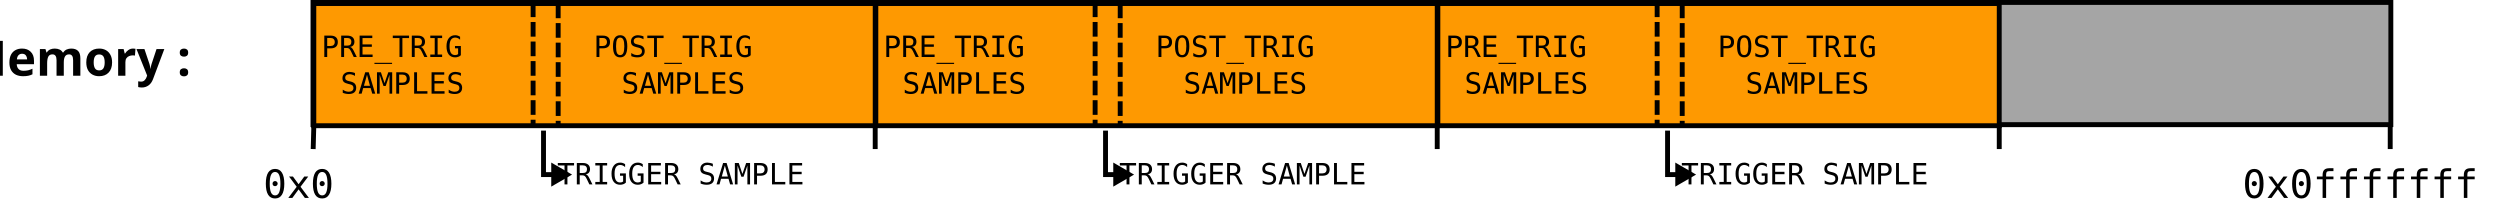
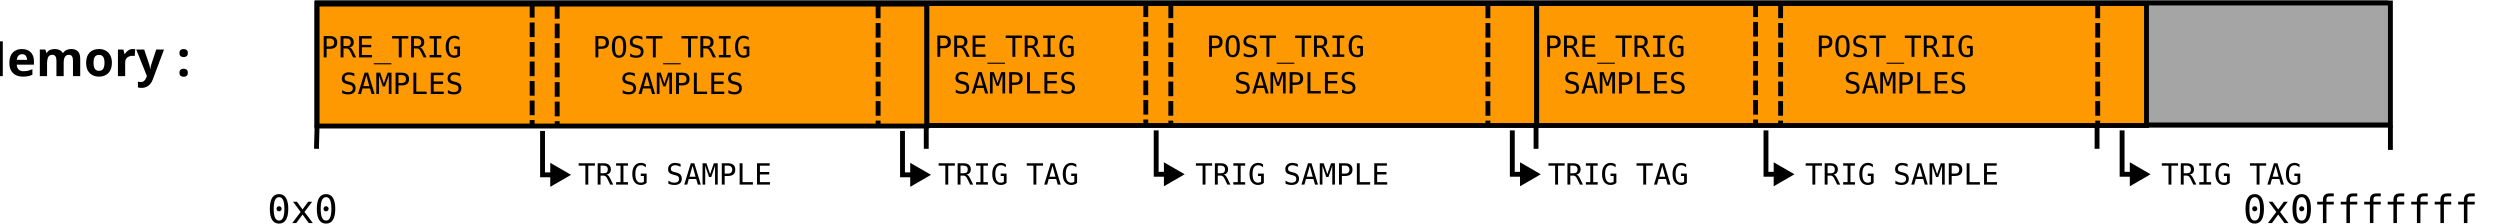
- <svg xmlns="http://www.w3.org/2000/svg" width="511.547" height="40.613" id="svg13628" version="1.1">
+ <svg xmlns="http://www.w3.org/2000/svg" width="512.465" height="45.839" id="svg13628" version="1.1">
  <defs id="defs13630">
    <marker orient="auto" refY="0" refX="0" id="TriangleInM-4" style="overflow:visible">
      <path id="path6392-2" d="m 5.77,0 -8.65,5 0,-10 8.65,5 z" style="fill-rule:evenodd;stroke:#000000;stroke-width:1pt;marker-start:none" transform="scale(-0.4,-0.4)" />
    </marker>
    <marker orient="auto" refY="0" refX="0" id="TriangleOutM-7" style="overflow:visible">
      <path id="path3734-9" d="m 5.77,0 -8.65,5 0,-10 8.65,5 z" style="fill-rule:evenodd;stroke:#000000;stroke-width:1pt;marker-start:none" transform="scale(0.4,0.4)" />
    </marker>
    <marker orient="auto" refY="0" refX="0" id="TriangleInM" style="overflow:visible">
      <path id="path6392" d="m 5.77,0 -8.65,5 0,-10 8.65,5 z" style="fill-rule:evenodd;stroke:#000000;stroke-width:1pt;marker-start:none" transform="scale(-0.4,-0.4)" />
    </marker>
    <marker orient="auto" refY="0" refX="0" id="marker13553" style="overflow:visible">
      <path id="path13555" d="m 5.77,0 -8.65,5 0,-10 8.65,5 z" style="fill-rule:evenodd;stroke:#000000;stroke-width:1pt;marker-start:none" transform="scale(-0.4,-0.4)" />
    </marker>
    <marker orient="auto" refY="0" refX="0" id="marker13557" style="overflow:visible">
      <path id="path13559" d="m 5.77,0 -8.65,5 0,-10 8.65,5 z" style="fill-rule:evenodd;stroke:#000000;stroke-width:1pt;marker-start:none" transform="scale(0.4,0.4)" />
    </marker>
    <marker orient="auto" refY="0" refX="0" id="DiamondM" style="overflow:visible">
      <path id="path6338" d="M 0,-7.071 -7.071,0 0,7.071 7.071,0 0,-7.071 z" style="fill-rule:evenodd;stroke:#000000;stroke-width:1pt;marker-start:none" transform="scale(0.4,0.4)" />
    </marker>
    <marker orient="auto" refY="0" refX="0" id="marker13563" style="overflow:visible">
      <path id="path13565" d="m 5.77,0 -8.65,5 0,-10 8.65,5 z" style="fill-rule:evenodd;stroke:#000000;stroke-width:1pt;marker-start:none" transform="scale(0.4,0.4)" />
    </marker>
    <marker orient="auto" refY="0" refX="0" id="marker13567" style="overflow:visible">
      <path id="path13569" d="M 0,-7.071 -7.071,0 0,7.071 7.071,0 0,-7.071 z" style="fill-rule:evenodd;stroke:#000000;stroke-width:1pt;marker-start:none" transform="scale(0.4,0.4)" />
    </marker>
    <marker orient="auto" refY="0" refX="0" id="DiamondM-1" style="overflow:visible">
      <path id="path6338-4" d="M 0,-7.071 -7.071,0 0,7.071 7.071,0 0,-7.071 z" style="fill-rule:evenodd;stroke:#000000;stroke-width:1pt;marker-start:none" transform="scale(0.4,0.4)" />
    </marker>
    <marker orient="auto" refY="0" refX="0" id="DiamondM-2" style="overflow:visible">
      <path id="path6338-2" d="M 0,-7.071 -7.071,0 0,7.071 7.071,0 0,-7.071 z" style="fill-rule:evenodd;stroke:#000000;stroke-width:1pt;marker-start:none" transform="scale(0.4,0.4)" />
    </marker>
    <marker orient="auto" refY="0" refX="0" id="marker13563-8" style="overflow:visible">
      <path id="path13565-4" d="m 5.77,0 -8.65,5 0,-10 8.65,5 z" style="fill-rule:evenodd;stroke:#000000;stroke-width:1pt;marker-start:none" transform="scale(0.4,0.4)" />
    </marker>
    <marker orient="auto" refY="0" refX="0" id="marker13563-3" style="overflow:visible">
      <path id="path13565-7" d="m 5.77,0 -8.65,5 0,-10 8.65,5 z" style="fill-rule:evenodd;stroke:#000000;stroke-width:1pt;marker-start:none" transform="scale(0.4,0.4)" />
    </marker>
+     <marker orient="auto" refY="0" refX="0" id="marker13563-2" style="overflow:visible">
+       <path id="path13565-6" d="m 5.77,0 -8.65,5 0,-10 8.65,5 z" style="fill-rule:evenodd;stroke:#000000;stroke-width:1pt;marker-start:none" transform="scale(0.4,0.4)" />
+     </marker>
+     <marker orient="auto" refY="0" refX="0" id="marker13563-36" style="overflow:visible">
+       <path id="path13565-0" d="m 5.77,0 -8.65,5 0,-10 8.65,5 z" style="fill-rule:evenodd;stroke:#000000;stroke-width:1pt;marker-start:none" transform="scale(0.4,0.4)" />
+     </marker>
+     <marker orient="auto" refY="0" refX="0" id="marker13563-0" style="overflow:visible">
+       <path id="path13565-2" d="m 5.77,0 -8.65,5 0,-10 8.65,5 z" style="fill-rule:evenodd;stroke:#000000;stroke-width:1pt;marker-start:none" transform="scale(0.4,0.4)" />
+     </marker>
  </defs>
-   <g id="layer1" transform="translate(-96.70456,-266.7502)">
-     <rect style="opacity:0.99;fill:none;stroke:#000000;stroke-width:1;stroke-linejoin:miter;stroke-miterlimit:4;stroke-opacity:1;stroke-dasharray:none;stroke-dashoffset:0" id="rect3287" width="425" height="25" x="160.787" y="267.25" />
+   <g id="layer1" transform="translate(-96.70456,-266.6382)">
+     <rect style="opacity:0.99;fill:none;stroke:#000000;stroke-width:1;stroke-linejoin:miter;stroke-miterlimit:4;stroke-opacity:1;stroke-dasharray:none;stroke-dashoffset:0" id="rect3287" width="424.082" height="25" x="161.705" y="267.25" />
    <text xml:space="preserve" style="font-size:10px;font-style:normal;font-variant:normal;font-weight:bold;font-stretch:normal;text-align:end;line-height:125%;writing-mode:lr-tb;text-anchor:end;fill:#000000;fill-opacity:1;stroke:none;font-family:Verdana;-inkscape-font-specification:Verdana Bold" x="148.775" y="282.25" id="text3281-3-4">
      <tspan id="tspan4235-0-8" x="148.775" y="282.25">Memory :</tspan>
    </text>
-     <rect style="opacity:0.99;fill:#a4a4a4;fill-opacity:1;stroke:#000000;stroke-width:1;stroke-linejoin:miter;stroke-miterlimit:4;stroke-opacity:1;stroke-dasharray:none;stroke-dashoffset:0" id="rect3287-5" width="425.131" height="25" x="160.787" y="267.25" />
-     <text xml:space="preserve" style="font-size:8px;font-style:normal;font-variant:normal;font-weight:normal;font-stretch:normal;text-align:center;line-height:125%;writing-mode:lr-tb;text-anchor:middle;fill:#000000;fill-opacity:1;stroke:none;font-family:Verdana;-inkscape-font-specification:Verdana" x="163.005" y="307.25" id="text3291-3-90">
-       <tspan x="163.005" y="307.25" id="tspan3295-7-4" style="font-style:normal;font-variant:normal;font-weight:normal;font-stretch:normal;font-family:Monospace;-inkscape-font-specification:Monospace">0x0</tspan>
+     <rect style="opacity:0.99;fill:#a4a4a4;fill-opacity:1;stroke:#000000;stroke-width:1;stroke-linejoin:miter;stroke-miterlimit:4;stroke-opacity:1;stroke-dasharray:none;stroke-dashoffset:0" id="rect3287-5" width="425" height="25" x="161.705" y="267.25" />
+     <text xml:space="preserve" style="font-size:8px;font-style:normal;font-variant:normal;font-weight:normal;font-stretch:normal;text-align:center;line-height:125%;writing-mode:lr-tb;text-anchor:middle;fill:#000000;fill-opacity:1;stroke:none;font-family:Verdana;-inkscape-font-specification:Verdana" x="163.923" y="312.363" id="text3291-3-90">
+       <tspan x="163.923" y="312.363" id="tspan3295-7-4" style="font-style:normal;font-variant:normal;font-weight:normal;font-stretch:normal;font-family:Monospace;-inkscape-font-specification:Monospace">0x0</tspan>
    </text>
-     <text xml:space="preserve" style="font-size:8px;font-style:normal;font-variant:normal;font-weight:normal;font-stretch:normal;text-align:center;line-height:125%;writing-mode:lr-tb;text-anchor:middle;fill:#000000;fill-opacity:1;stroke:none;font-family:Verdana;-inkscape-font-specification:Verdana" x="584.849" y="307.25" id="text3291-3-90-76">
-       <tspan x="584.849" y="307.25" id="tspan3295-7-4-3" style="font-style:normal;font-variant:normal;font-weight:normal;font-stretch:normal;font-family:Monospace;-inkscape-font-specification:Monospace">0x0fffffff</tspan>
+     <text xml:space="preserve" style="font-size:8px;font-style:normal;font-variant:normal;font-weight:normal;font-stretch:normal;text-align:center;line-height:125%;writing-mode:lr-tb;text-anchor:middle;fill:#000000;fill-opacity:1;stroke:none;font-family:Verdana;-inkscape-font-specification:Verdana" x="585.767" y="312.363" id="text3291-3-90-76">
+       <tspan x="585.767" y="312.363" id="tspan3295-7-4-3" style="font-style:normal;font-variant:normal;font-weight:normal;font-stretch:normal;font-family:Monospace;-inkscape-font-specification:Monospace">0x0fffffff</tspan>
    </text>
-     <path style="fill:none;stroke:#000000;stroke-width:1px;stroke-linecap:butt;stroke-linejoin:miter;stroke-opacity:1" d="m 160.918,292.475 -0.131,4.775" id="path10314" />
-     <path style="fill:none;stroke:#000000;stroke-width:1px;stroke-linecap:butt;stroke-linejoin:miter;stroke-opacity:1" d="m 585.787,292.25 0,5" id="path10320" />
-     <path style="fill:none;stroke:#000000;stroke-width:1px;stroke-linecap:butt;stroke-linejoin:miter;stroke-opacity:1" d="m 275.787,292.25 0,5" id="path10344" />
-     <rect style="opacity:0.99;fill:#ff9900;fill-opacity:1;stroke:#000000;stroke-width:1;stroke-linejoin:miter;stroke-miterlimit:4;stroke-opacity:1;stroke-dasharray:none;stroke-dashoffset:0" id="rect3287-5-2" width="114.869" height="25" x="160.918" y="267.475" />
+     <path style="fill:none;stroke:#000000;stroke-width:1px;stroke-linecap:butt;stroke-linejoin:miter;stroke-opacity:1" d="m 161.705,292.363 -0.131,4.775" id="path10314" />
+     <path style="fill:none;stroke:#000000;stroke-width:1px;stroke-linecap:butt;stroke-linejoin:miter;stroke-opacity:1" d="m 586.705,292.363 0,5" id="path10320" />
+     <path style="fill:none;stroke:#000000;stroke-width:1px;stroke-linecap:butt;stroke-linejoin:miter;stroke-opacity:1" d="m 286.573,292.138 0,5" id="path10344" />
+     <rect style="opacity:0.99;fill:#ff9900;fill-opacity:1;stroke:#000000;stroke-width:1;stroke-linejoin:miter;stroke-miterlimit:4;stroke-opacity:1;stroke-dasharray:none;stroke-dashoffset:0" id="rect3287-5-2" width="125" height="25" x="161.705" y="267.475" />
    <text xml:space="preserve" style="font-size:8px;font-style:normal;font-variant:normal;font-weight:normal;font-stretch:normal;text-align:center;line-height:125%;writing-mode:lr-tb;text-anchor:middle;fill:#000000;fill-opacity:1;stroke:none;font-family:Verdana;-inkscape-font-specification:Verdana" x="241.715" y="278.41" id="text3291-3-90-6-6">
      <tspan x="241.715" y="278.41" id="tspan3295-7-4-5-1" style="font-size:6px;font-style:normal;font-variant:normal;font-weight:normal;font-stretch:normal;font-family:Monospace;-inkscape-font-specification:Monospace">POST_TRIG</tspan>
      <tspan x="241.715" y="285.91" style="font-size:6px;font-style:normal;font-variant:normal;font-weight:normal;font-stretch:normal;font-family:Monospace;-inkscape-font-specification:Monospace" id="tspan12419">SAMPLES</tspan>
    </text>
    <text xml:space="preserve" style="font-size:8px;font-style:normal;font-variant:normal;font-weight:normal;font-stretch:normal;text-align:center;line-height:125%;writing-mode:lr-tb;text-anchor:middle;fill:#000000;fill-opacity:1;stroke:none;font-family:Verdana;-inkscape-font-specification:Verdana" x="184.215" y="278.41" id="text3291-3-90-6">
      <tspan x="184.215" y="278.41" id="tspan3295-7-4-5" style="font-size:6px;font-style:normal;font-variant:normal;font-weight:normal;font-stretch:normal;font-family:Monospace;-inkscape-font-specification:Monospace">PRE_TRIG</tspan>
      <tspan x="184.215" y="285.91" style="font-size:6px;font-style:normal;font-variant:normal;font-weight:normal;font-stretch:normal;font-family:Monospace;-inkscape-font-specification:Monospace" id="tspan12417">SAMPLES</tspan>
    </text>
    <path style="fill:none;stroke:#000000;stroke-width:1;stroke-linecap:butt;stroke-linejoin:miter;stroke-miterlimit:4;stroke-opacity:1;stroke-dasharray:3, 1;stroke-dashoffset:0" d="m 205.787,267.25 0,25" id="path12449" />
-     <path style="fill:none;stroke:#000000;stroke-width:1px;stroke-linecap:butt;stroke-linejoin:miter;stroke-opacity:1" d="m 390.787,292.25 0,5" id="path10344-3" />
-     <rect style="opacity:0.99;fill:#ff9900;fill-opacity:1;stroke:#000000;stroke-width:1;stroke-linejoin:miter;stroke-miterlimit:4;stroke-opacity:1;stroke-dasharray:none;stroke-dashoffset:0" id="rect3287-5-2-8" width="114.869" height="25" x="275.918" y="267.475" />
-     <text xml:space="preserve" style="font-size:8px;font-style:normal;font-variant:normal;font-weight:normal;font-stretch:normal;text-align:center;line-height:125%;writing-mode:lr-tb;text-anchor:middle;fill:#000000;fill-opacity:1;stroke:none;font-family:Verdana;-inkscape-font-specification:Verdana" x="356.715" y="278.41" id="text3291-3-90-6-6-3">
-       <tspan x="356.715" y="278.41" id="tspan3295-7-4-5-1-0" style="font-size:6px;font-style:normal;font-variant:normal;font-weight:normal;font-stretch:normal;font-family:Monospace;-inkscape-font-specification:Monospace">POST_TRIG</tspan>
-       <tspan x="356.715" y="285.91" style="font-size:6px;font-style:normal;font-variant:normal;font-weight:normal;font-stretch:normal;font-family:Monospace;-inkscape-font-specification:Monospace" id="tspan12419-6">SAMPLES</tspan>
+     <path style="fill:none;stroke:#000000;stroke-width:1px;stroke-linecap:butt;stroke-linejoin:miter;stroke-opacity:1" d="m 411.573,292.138 0,5" id="path10344-3" />
+     <rect style="opacity:0.99;fill:#ff9900;fill-opacity:1;stroke:#000000;stroke-width:1;stroke-linejoin:miter;stroke-miterlimit:4;stroke-opacity:1;stroke-dasharray:none;stroke-dashoffset:0" id="rect3287-5-2-8" width="125" height="25" x="286.705" y="267.363" />
+     <text xml:space="preserve" style="font-size:8px;font-style:normal;font-variant:normal;font-weight:normal;font-stretch:normal;text-align:center;line-height:125%;writing-mode:lr-tb;text-anchor:middle;fill:#000000;fill-opacity:1;stroke:none;font-family:Verdana;-inkscape-font-specification:Verdana" x="367.501" y="278.298" id="text3291-3-90-6-6-3">
+       <tspan x="367.501" y="278.298" id="tspan3295-7-4-5-1-0" style="font-size:6px;font-style:normal;font-variant:normal;font-weight:normal;font-stretch:normal;font-family:Monospace;-inkscape-font-specification:Monospace">POST_TRIG</tspan>
+       <tspan x="367.501" y="285.798" style="font-size:6px;font-style:normal;font-variant:normal;font-weight:normal;font-stretch:normal;font-family:Monospace;-inkscape-font-specification:Monospace" id="tspan12419-6">SAMPLES</tspan>
    </text>
-     <text xml:space="preserve" style="font-size:8px;font-style:normal;font-variant:normal;font-weight:normal;font-stretch:normal;text-align:center;line-height:125%;writing-mode:lr-tb;text-anchor:middle;fill:#000000;fill-opacity:1;stroke:none;font-family:Verdana;-inkscape-font-specification:Verdana" x="299.215" y="278.41" id="text3291-3-90-6-1">
-       <tspan x="299.215" y="278.41" id="tspan3295-7-4-5-6" style="font-size:6px;font-style:normal;font-variant:normal;font-weight:normal;font-stretch:normal;font-family:Monospace;-inkscape-font-specification:Monospace">PRE_TRIG</tspan>
-       <tspan x="299.215" y="285.91" style="font-size:6px;font-style:normal;font-variant:normal;font-weight:normal;font-stretch:normal;font-family:Monospace;-inkscape-font-specification:Monospace" id="tspan12417-7">SAMPLES</tspan>
+     <text xml:space="preserve" style="font-size:8px;font-style:normal;font-variant:normal;font-weight:normal;font-stretch:normal;text-align:center;line-height:125%;writing-mode:lr-tb;text-anchor:middle;fill:#000000;fill-opacity:1;stroke:none;font-family:Verdana;-inkscape-font-specification:Verdana" x="310.001" y="278.298" id="text3291-3-90-6-1">
+       <tspan x="310.001" y="278.298" id="tspan3295-7-4-5-6" style="font-size:6px;font-style:normal;font-variant:normal;font-weight:normal;font-stretch:normal;font-family:Monospace;-inkscape-font-specification:Monospace">PRE_TRIG</tspan>
+       <tspan x="310.001" y="285.798" style="font-size:6px;font-style:normal;font-variant:normal;font-weight:normal;font-stretch:normal;font-family:Monospace;-inkscape-font-specification:Monospace" id="tspan12417-7">SAMPLES</tspan>
    </text>
-     <path style="fill:none;stroke:#000000;stroke-width:1;stroke-linecap:butt;stroke-linejoin:miter;stroke-miterlimit:4;stroke-opacity:1;stroke-dasharray:3, 1;stroke-dashoffset:0" d="m 320.787,267.25 0,25" id="path12449-8" />
-     <path style="fill:none;stroke:#000000;stroke-width:1px;stroke-linecap:butt;stroke-linejoin:miter;stroke-opacity:1" d="m 505.787,292.25 0,5" id="path10344-8" />
-     <rect style="opacity:0.99;fill:#ff9900;fill-opacity:1;stroke:#000000;stroke-width:1;stroke-linejoin:miter;stroke-miterlimit:4;stroke-opacity:1;stroke-dasharray:none;stroke-dashoffset:0" id="rect3287-5-2-2" width="114.869" height="25" x="390.918" y="267.475" />
-     <text xml:space="preserve" style="font-size:8px;font-style:normal;font-variant:normal;font-weight:normal;font-stretch:normal;text-align:center;line-height:125%;writing-mode:lr-tb;text-anchor:middle;fill:#000000;fill-opacity:1;stroke:none;font-family:Verdana;-inkscape-font-specification:Verdana" x="471.715" y="278.41" id="text3291-3-90-6-6-36">
-       <tspan x="471.715" y="278.41" id="tspan3295-7-4-5-1-7" style="font-size:6px;font-style:normal;font-variant:normal;font-weight:normal;font-stretch:normal;font-family:Monospace;-inkscape-font-specification:Monospace">POST_TRIG</tspan>
-       <tspan x="471.715" y="285.91" style="font-size:6px;font-style:normal;font-variant:normal;font-weight:normal;font-stretch:normal;font-family:Monospace;-inkscape-font-specification:Monospace" id="tspan12419-3">SAMPLES</tspan>
+     <path style="fill:none;stroke:#000000;stroke-width:1;stroke-linecap:butt;stroke-linejoin:miter;stroke-miterlimit:4;stroke-opacity:1;stroke-dasharray:3, 1;stroke-dashoffset:0" d="m 331.573,267.138 0,25" id="path12449-8" />
+     <path style="fill:none;stroke:#000000;stroke-width:1px;stroke-linecap:butt;stroke-linejoin:miter;stroke-opacity:1" d="m 526.573,292.138 0,5" id="path10344-8" />
+     <rect style="opacity:0.99;fill:#ff9900;fill-opacity:1;stroke:#000000;stroke-width:1;stroke-linejoin:miter;stroke-miterlimit:4;stroke-opacity:1;stroke-dasharray:none;stroke-dashoffset:0" id="rect3287-5-2-2" width="125" height="25" x="411.705" y="267.363" />
+     <text xml:space="preserve" style="font-size:8px;font-style:normal;font-variant:normal;font-weight:normal;font-stretch:normal;text-align:center;line-height:125%;writing-mode:lr-tb;text-anchor:middle;fill:#000000;fill-opacity:1;stroke:none;font-family:Verdana;-inkscape-font-specification:Verdana" x="492.501" y="278.298" id="text3291-3-90-6-6-36">
+       <tspan x="492.501" y="278.298" id="tspan3295-7-4-5-1-7" style="font-size:6px;font-style:normal;font-variant:normal;font-weight:normal;font-stretch:normal;font-family:Monospace;-inkscape-font-specification:Monospace">POST_TRIG</tspan>
+       <tspan x="492.501" y="285.798" style="font-size:6px;font-style:normal;font-variant:normal;font-weight:normal;font-stretch:normal;font-family:Monospace;-inkscape-font-specification:Monospace" id="tspan12419-3">SAMPLES</tspan>
    </text>
-     <text xml:space="preserve" style="font-size:8px;font-style:normal;font-variant:normal;font-weight:normal;font-stretch:normal;text-align:center;line-height:125%;writing-mode:lr-tb;text-anchor:middle;fill:#000000;fill-opacity:1;stroke:none;font-family:Verdana;-inkscape-font-specification:Verdana" x="414.215" y="278.41" id="text3291-3-90-6-14">
-       <tspan x="414.215" y="278.41" id="tspan3295-7-4-5-7" style="font-size:6px;font-style:normal;font-variant:normal;font-weight:normal;font-stretch:normal;font-family:Monospace;-inkscape-font-specification:Monospace">PRE_TRIG</tspan>
-       <tspan x="414.215" y="285.91" style="font-size:6px;font-style:normal;font-variant:normal;font-weight:normal;font-stretch:normal;font-family:Monospace;-inkscape-font-specification:Monospace" id="tspan12417-3">SAMPLES</tspan>
+     <text xml:space="preserve" style="font-size:8px;font-style:normal;font-variant:normal;font-weight:normal;font-stretch:normal;text-align:center;line-height:125%;writing-mode:lr-tb;text-anchor:middle;fill:#000000;fill-opacity:1;stroke:none;font-family:Verdana;-inkscape-font-specification:Verdana" x="435.001" y="278.298" id="text3291-3-90-6-14">
+       <tspan x="435.001" y="278.298" id="tspan3295-7-4-5-7" style="font-size:6px;font-style:normal;font-variant:normal;font-weight:normal;font-stretch:normal;font-family:Monospace;-inkscape-font-specification:Monospace">PRE_TRIG</tspan>
+       <tspan x="435.001" y="285.798" style="font-size:6px;font-style:normal;font-variant:normal;font-weight:normal;font-stretch:normal;font-family:Monospace;-inkscape-font-specification:Monospace" id="tspan12417-3">SAMPLES</tspan>
    </text>
-     <path style="fill:none;stroke:#000000;stroke-width:1;stroke-linecap:butt;stroke-linejoin:miter;stroke-miterlimit:4;stroke-opacity:1;stroke-dasharray:3, 1;stroke-dashoffset:0" d="m 435.787,267.25 0,25" id="path12449-9" />
+     <path style="fill:none;stroke:#000000;stroke-width:1;stroke-linecap:butt;stroke-linejoin:miter;stroke-miterlimit:4;stroke-opacity:1;stroke-dasharray:3, 1;stroke-dashoffset:0" d="m 456.573,267.138 0,25" id="path12449-9" />
    <path style="fill:none;stroke:#000000;stroke-width:1;stroke-linecap:butt;stroke-linejoin:miter;stroke-miterlimit:4;stroke-opacity:1;stroke-dasharray:3, 1;stroke-dashoffset:0" d="m 210.918,267.475 0,25" id="path12449-94" />
-     <path style="fill:none;stroke:#000000;stroke-width:1;stroke-linecap:butt;stroke-linejoin:miter;stroke-miterlimit:4;stroke-opacity:1;stroke-dasharray:3, 1;stroke-dashoffset:0" d="m 325.918,267.475 0,25" id="path12449-0" />
-     <path style="fill:none;stroke:#000000;stroke-width:1;stroke-linecap:butt;stroke-linejoin:miter;stroke-miterlimit:4;stroke-opacity:1;stroke-dasharray:3, 1;stroke-dashoffset:0" d="m 440.918,267.475 0,25" id="path12449-09" />
-     <text xml:space="preserve" style="font-size:8px;font-style:normal;font-variant:normal;font-weight:normal;font-stretch:normal;text-align:center;line-height:125%;writing-mode:lr-tb;text-anchor:middle;fill:#000000;fill-opacity:1;stroke:none;font-family:Verdana;-inkscape-font-specification:Verdana" x="241.184" y="304.475" id="text3291-3-90-6-6-2">
-       <tspan x="241.184" y="304.475" style="font-size:6px;font-style:normal;font-variant:normal;font-weight:normal;font-stretch:normal;font-family:Monospace;-inkscape-font-specification:Monospace" id="tspan12419-4">TRIGGER SAMPLE</tspan>
+     <path style="fill:none;stroke:#000000;stroke-width:1;stroke-linecap:butt;stroke-linejoin:miter;stroke-miterlimit:4;stroke-opacity:1;stroke-dasharray:3, 1;stroke-dashoffset:0" d="m 336.705,267.363 0,25" id="path12449-0" />
+     <path style="fill:none;stroke:#000000;stroke-width:1;stroke-linecap:butt;stroke-linejoin:miter;stroke-miterlimit:4;stroke-opacity:1;stroke-dasharray:3, 1;stroke-dashoffset:0" d="m 461.705,267.363 0,25" id="path12449-09" />
+     <text xml:space="preserve" style="font-size:8px;font-style:normal;font-variant:normal;font-weight:normal;font-stretch:normal;text-align:start;line-height:125%;writing-mode:lr-tb;text-anchor:start;fill:#000000;fill-opacity:1;stroke:none;font-family:Verdana;-inkscape-font-specification:Verdana" x="215.184" y="304.475" id="text3291-3-90-6-6-2">
+       <tspan x="215.184" y="304.475" style="font-size:6px;font-style:normal;font-variant:normal;font-weight:normal;font-stretch:normal;text-align:start;text-anchor:start;font-family:Monospace;-inkscape-font-specification:Monospace" id="tspan12419-4">TRIG SAMPLE</tspan>
    </text>
    <path style="fill:none;stroke:#000000;stroke-width:1px;stroke-linecap:butt;stroke-linejoin:miter;stroke-opacity:1;marker-end:url(#marker13563)" d="m 132,26.613 0,9 3,0" id="path6333" transform="translate(75.91797,266.8622)" />
-     <text xml:space="preserve" style="font-size:8px;font-style:normal;font-variant:normal;font-weight:normal;font-stretch:normal;text-align:center;line-height:125%;writing-mode:lr-tb;text-anchor:middle;fill:#000000;fill-opacity:1;stroke:none;font-family:Verdana;-inkscape-font-specification:Verdana" x="356.184" y="304.475" id="text3291-3-90-6-6-2-5">
-       <tspan x="356.184" y="304.475" style="font-size:6px;font-style:normal;font-variant:normal;font-weight:normal;font-stretch:normal;font-family:Monospace;-inkscape-font-specification:Monospace" id="tspan12419-4-4">TRIGGER SAMPLE</tspan>
+     <path style="fill:none;stroke:#000000;stroke-width:1px;stroke-linecap:butt;stroke-linejoin:miter;stroke-opacity:1;marker-end:url(#marker13563)" d="m 333.705,293.363 0,9 3,0" id="path6333-8" />
+     <path style="fill:none;stroke:#000000;stroke-width:1px;stroke-linecap:butt;stroke-linejoin:miter;stroke-opacity:1;marker-end:url(#marker13563)" d="m 458.705,293.363 0,9 3,0" id="path6333-80" />
+     <path style="fill:none;stroke:#000000;stroke-width:1;stroke-linecap:butt;stroke-linejoin:miter;stroke-miterlimit:4;stroke-opacity:1;stroke-dasharray:3, 1;stroke-dashoffset:0" d="m 276.705,267.363 0,25" id="path12449-94-4" />
+     <path style="fill:none;stroke:#000000;stroke-width:1;stroke-linecap:butt;stroke-linejoin:miter;stroke-miterlimit:4;stroke-opacity:1;stroke-dasharray:3, 1;stroke-dashoffset:0" d="m 401.705,267.363 0,25" id="path12449-94-2" />
+     <path style="fill:none;stroke:#000000;stroke-width:1;stroke-linecap:butt;stroke-linejoin:miter;stroke-miterlimit:4;stroke-opacity:1;stroke-dasharray:3, 1;stroke-dashoffset:0" d="m 526.705,267.363 0,25" id="path12449-94-7" />
+     <text xml:space="preserve" style="font-size:8px;font-style:normal;font-variant:normal;font-weight:normal;font-stretch:normal;text-align:start;line-height:125%;writing-mode:lr-tb;text-anchor:start;fill:#000000;fill-opacity:1;stroke:none;font-family:Verdana;-inkscape-font-specification:Verdana" x="288.97" y="304.475" id="text3291-3-90-6-6-2-3">
+       <tspan x="288.97" y="304.475" style="font-size:6px;font-style:normal;font-variant:normal;font-weight:normal;font-stretch:normal;text-align:start;text-anchor:start;font-family:Monospace;-inkscape-font-specification:Monospace" id="tspan12419-4-6">TRIG TAG</tspan>
    </text>
-     <path style="fill:none;stroke:#000000;stroke-width:1px;stroke-linecap:butt;stroke-linejoin:miter;stroke-opacity:1;marker-end:url(#marker13563)" d="m 322.918,293.475 0,9 3,0" id="path6333-8" />
-     <text xml:space="preserve" style="font-size:8px;font-style:normal;font-variant:normal;font-weight:normal;font-stretch:normal;text-align:center;line-height:125%;writing-mode:lr-tb;text-anchor:middle;fill:#000000;fill-opacity:1;stroke:none;font-family:Verdana;-inkscape-font-specification:Verdana" x="471.184" y="304.475" id="text3291-3-90-6-6-2-57">
-       <tspan x="471.184" y="304.475" style="font-size:6px;font-style:normal;font-variant:normal;font-weight:normal;font-stretch:normal;font-family:Monospace;-inkscape-font-specification:Monospace" id="tspan12419-4-5">TRIGGER SAMPLE</tspan>
+     <path style="fill:none;stroke:#000000;stroke-width:1px;stroke-linecap:butt;stroke-linejoin:miter;stroke-opacity:1;marker-end:url(#marker13563)" d="m 281.705,293.475 0,9 3,0" id="path6333-1" />
+     <text xml:space="preserve" style="font-size:8px;font-style:normal;font-variant:normal;font-weight:normal;font-stretch:normal;text-align:start;line-height:125%;writing-mode:lr-tb;text-anchor:start;fill:#000000;fill-opacity:1;stroke:none;font-family:Verdana;-inkscape-font-specification:Verdana" x="413.97" y="304.475" id="text3291-3-90-6-6-2-3-3">
+       <tspan x="413.97" y="304.475" style="font-size:6px;font-style:normal;font-variant:normal;font-weight:normal;font-stretch:normal;text-align:start;text-anchor:start;font-family:Monospace;-inkscape-font-specification:Monospace" id="tspan12419-4-6-2">TRIG TAG</tspan>
    </text>
-     <path style="fill:none;stroke:#000000;stroke-width:1px;stroke-linecap:butt;stroke-linejoin:miter;stroke-opacity:1;marker-end:url(#marker13563)" d="m 437.918,293.475 0,9 3,0" id="path6333-80" />
+     <path style="fill:none;stroke:#000000;stroke-width:1px;stroke-linecap:butt;stroke-linejoin:miter;stroke-opacity:1;marker-end:url(#marker13563)" d="m 406.705,293.363 0,9 3,0" id="path6333-1-0" />
+     <text xml:space="preserve" style="font-size:8px;font-style:normal;font-variant:normal;font-weight:normal;font-stretch:normal;text-align:start;line-height:125%;writing-mode:lr-tb;text-anchor:start;fill:#000000;fill-opacity:1;stroke:none;font-family:Verdana;-inkscape-font-specification:Verdana" x="539.705" y="304.475" id="text3291-3-90-6-6-2-3-4">
+       <tspan x="539.705" y="304.475" style="font-size:6px;font-style:normal;font-variant:normal;font-weight:normal;font-stretch:normal;text-align:start;text-anchor:start;font-family:Monospace;-inkscape-font-specification:Monospace" id="tspan12419-4-6-0">TRIG TAG</tspan>
+     </text>
+     <path style="fill:none;stroke:#000000;stroke-width:1px;stroke-linecap:butt;stroke-linejoin:miter;stroke-opacity:1;marker-end:url(#marker13563)" d="m 531.705,293.363 0,9 3,0" id="path6333-1-1" />
+     <text xml:space="preserve" style="font-size:8px;font-style:normal;font-variant:normal;font-weight:normal;font-stretch:normal;text-align:start;line-height:125%;writing-mode:lr-tb;text-anchor:start;fill:#000000;fill-opacity:1;stroke:none;font-family:Verdana;-inkscape-font-specification:Verdana" x="341.705" y="304.475" id="text3291-3-90-6-6-2-7">
+       <tspan x="341.705" y="304.475" style="font-size:6px;font-style:normal;font-variant:normal;font-weight:normal;font-stretch:normal;text-align:start;text-anchor:start;font-family:Monospace;-inkscape-font-specification:Monospace" id="tspan12419-4-1">TRIG SAMPLE</tspan>
+     </text>
+     <text xml:space="preserve" style="font-size:8px;font-style:normal;font-variant:normal;font-weight:normal;font-stretch:normal;text-align:start;line-height:125%;writing-mode:lr-tb;text-anchor:start;fill:#000000;fill-opacity:1;stroke:none;font-family:Verdana;-inkscape-font-specification:Verdana" x="466.705" y="304.475" id="text3291-3-90-6-6-2-74">
+       <tspan x="466.705" y="304.475" style="font-size:6px;font-style:normal;font-variant:normal;font-weight:normal;font-stretch:normal;text-align:start;text-anchor:start;font-family:Monospace;-inkscape-font-specification:Monospace" id="tspan12419-4-65">TRIG SAMPLE</tspan>
+     </text>
  </g>
</svg>
